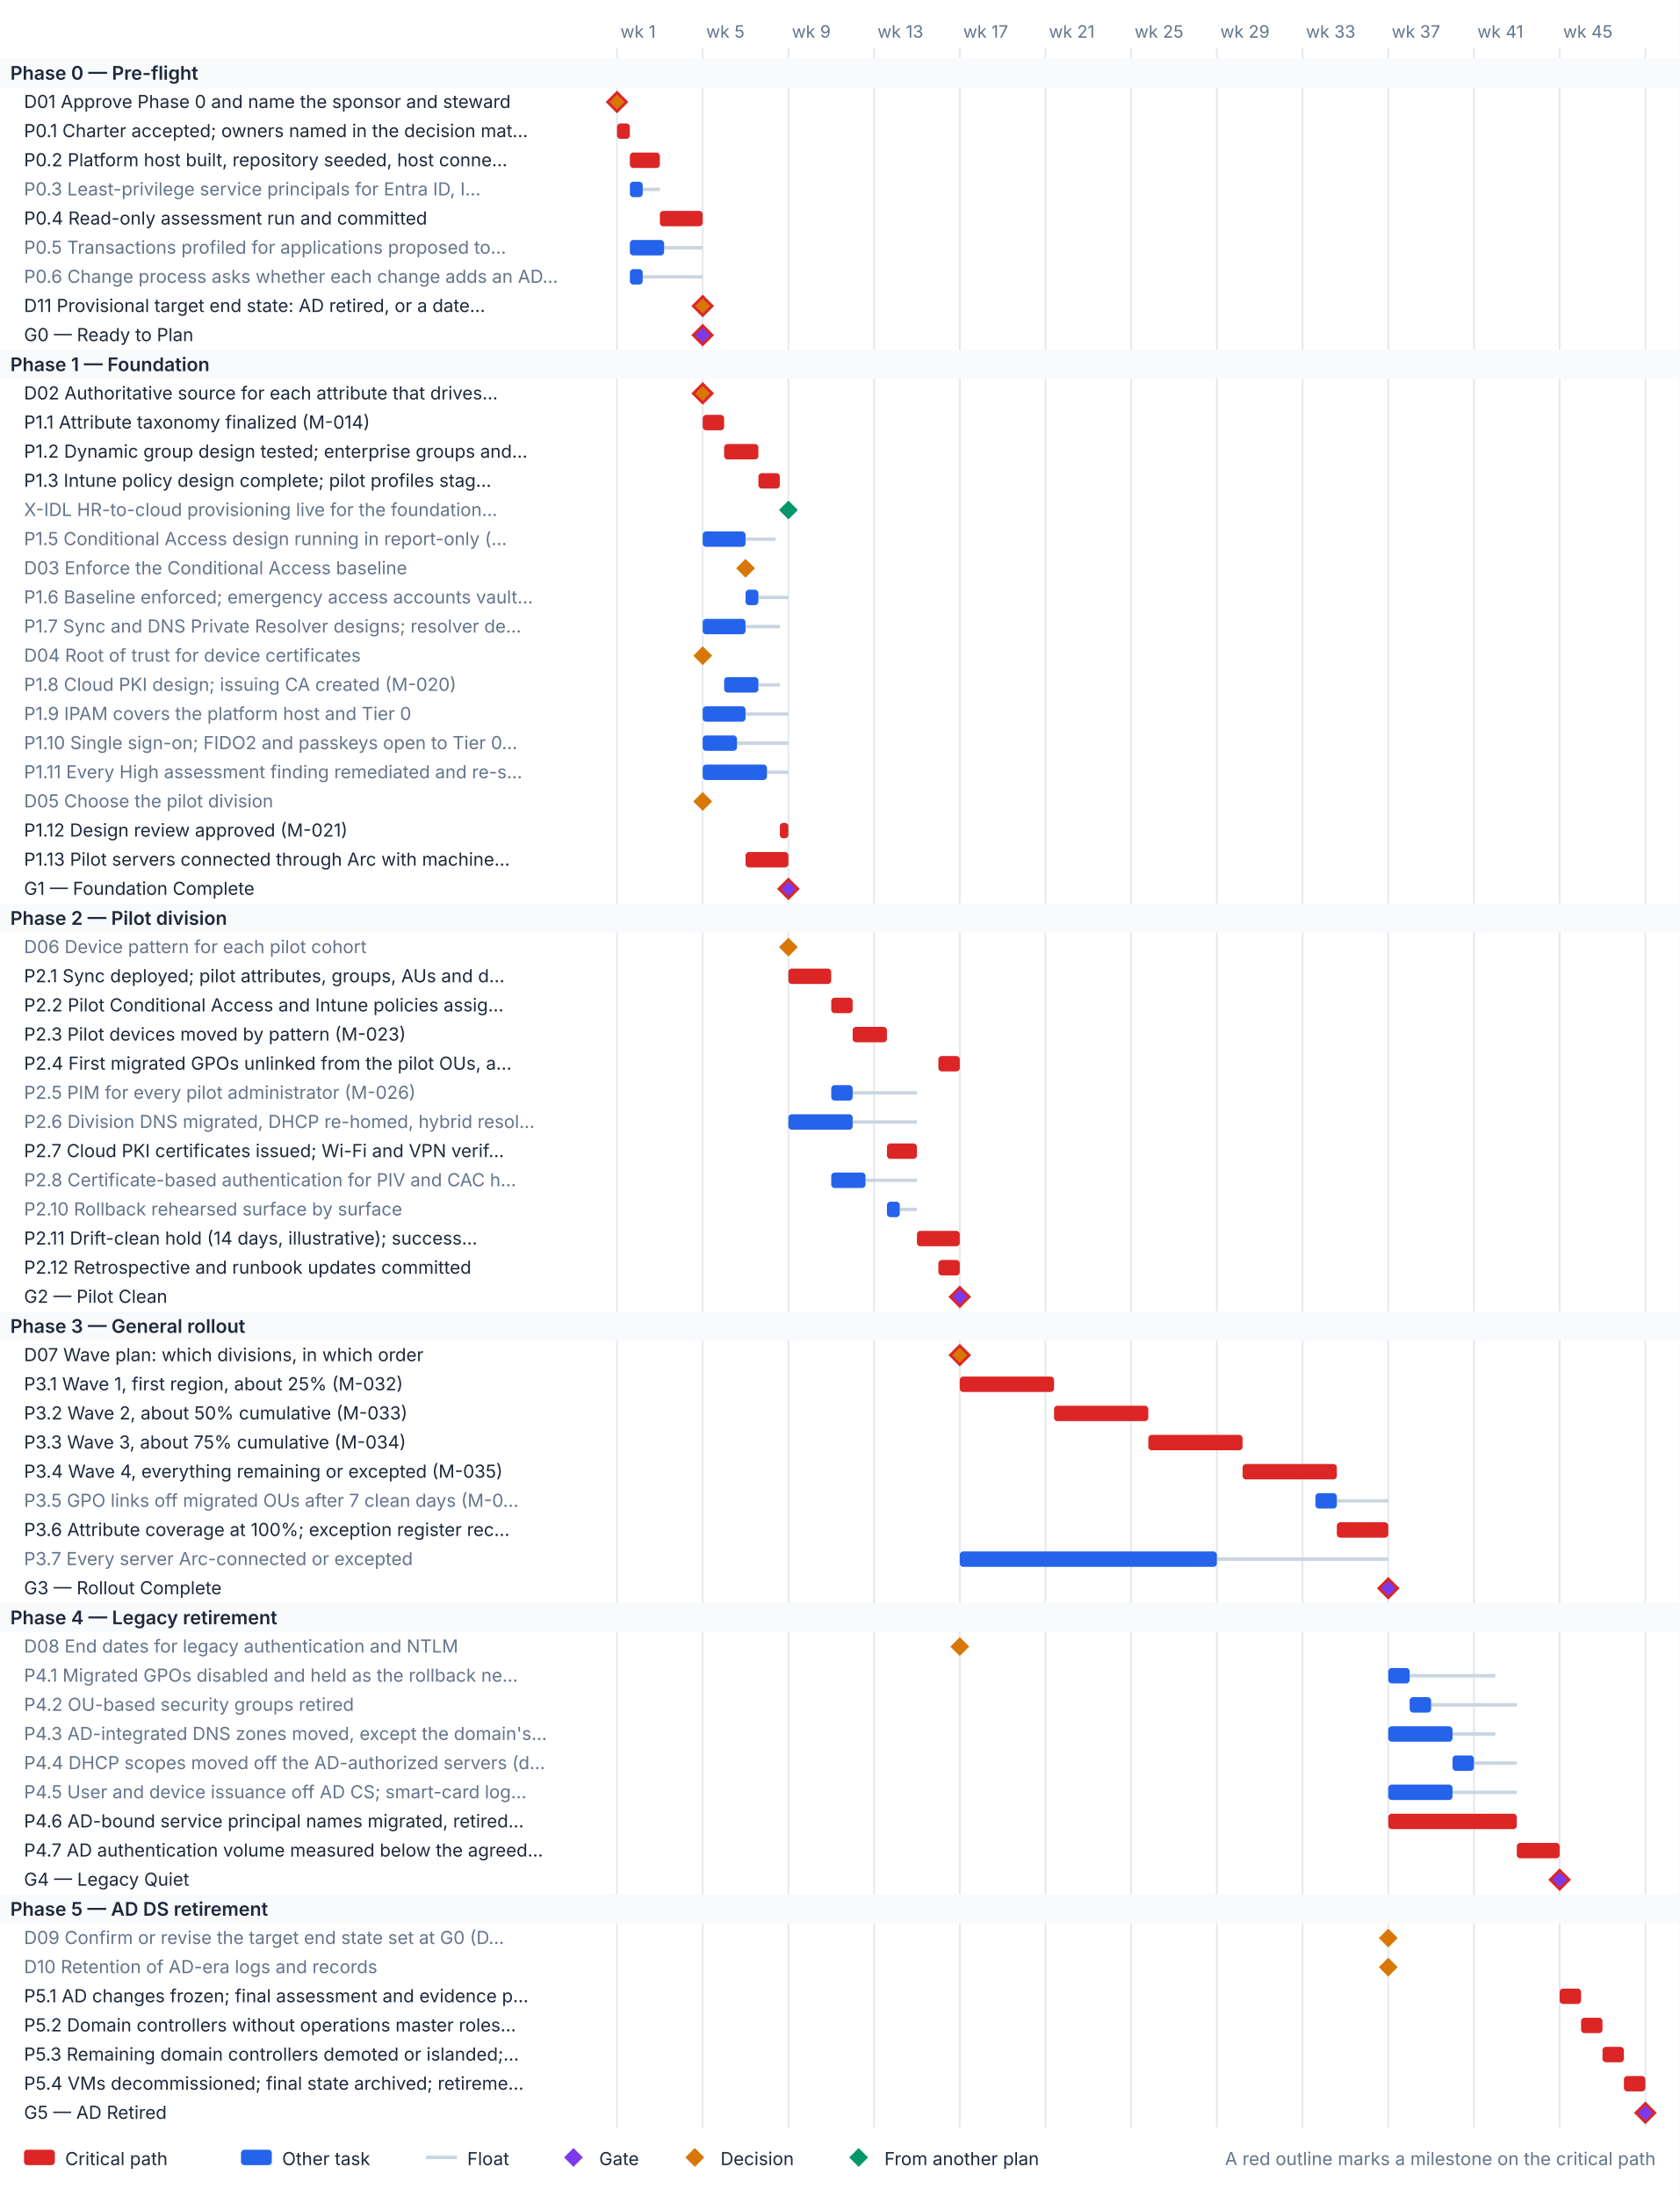
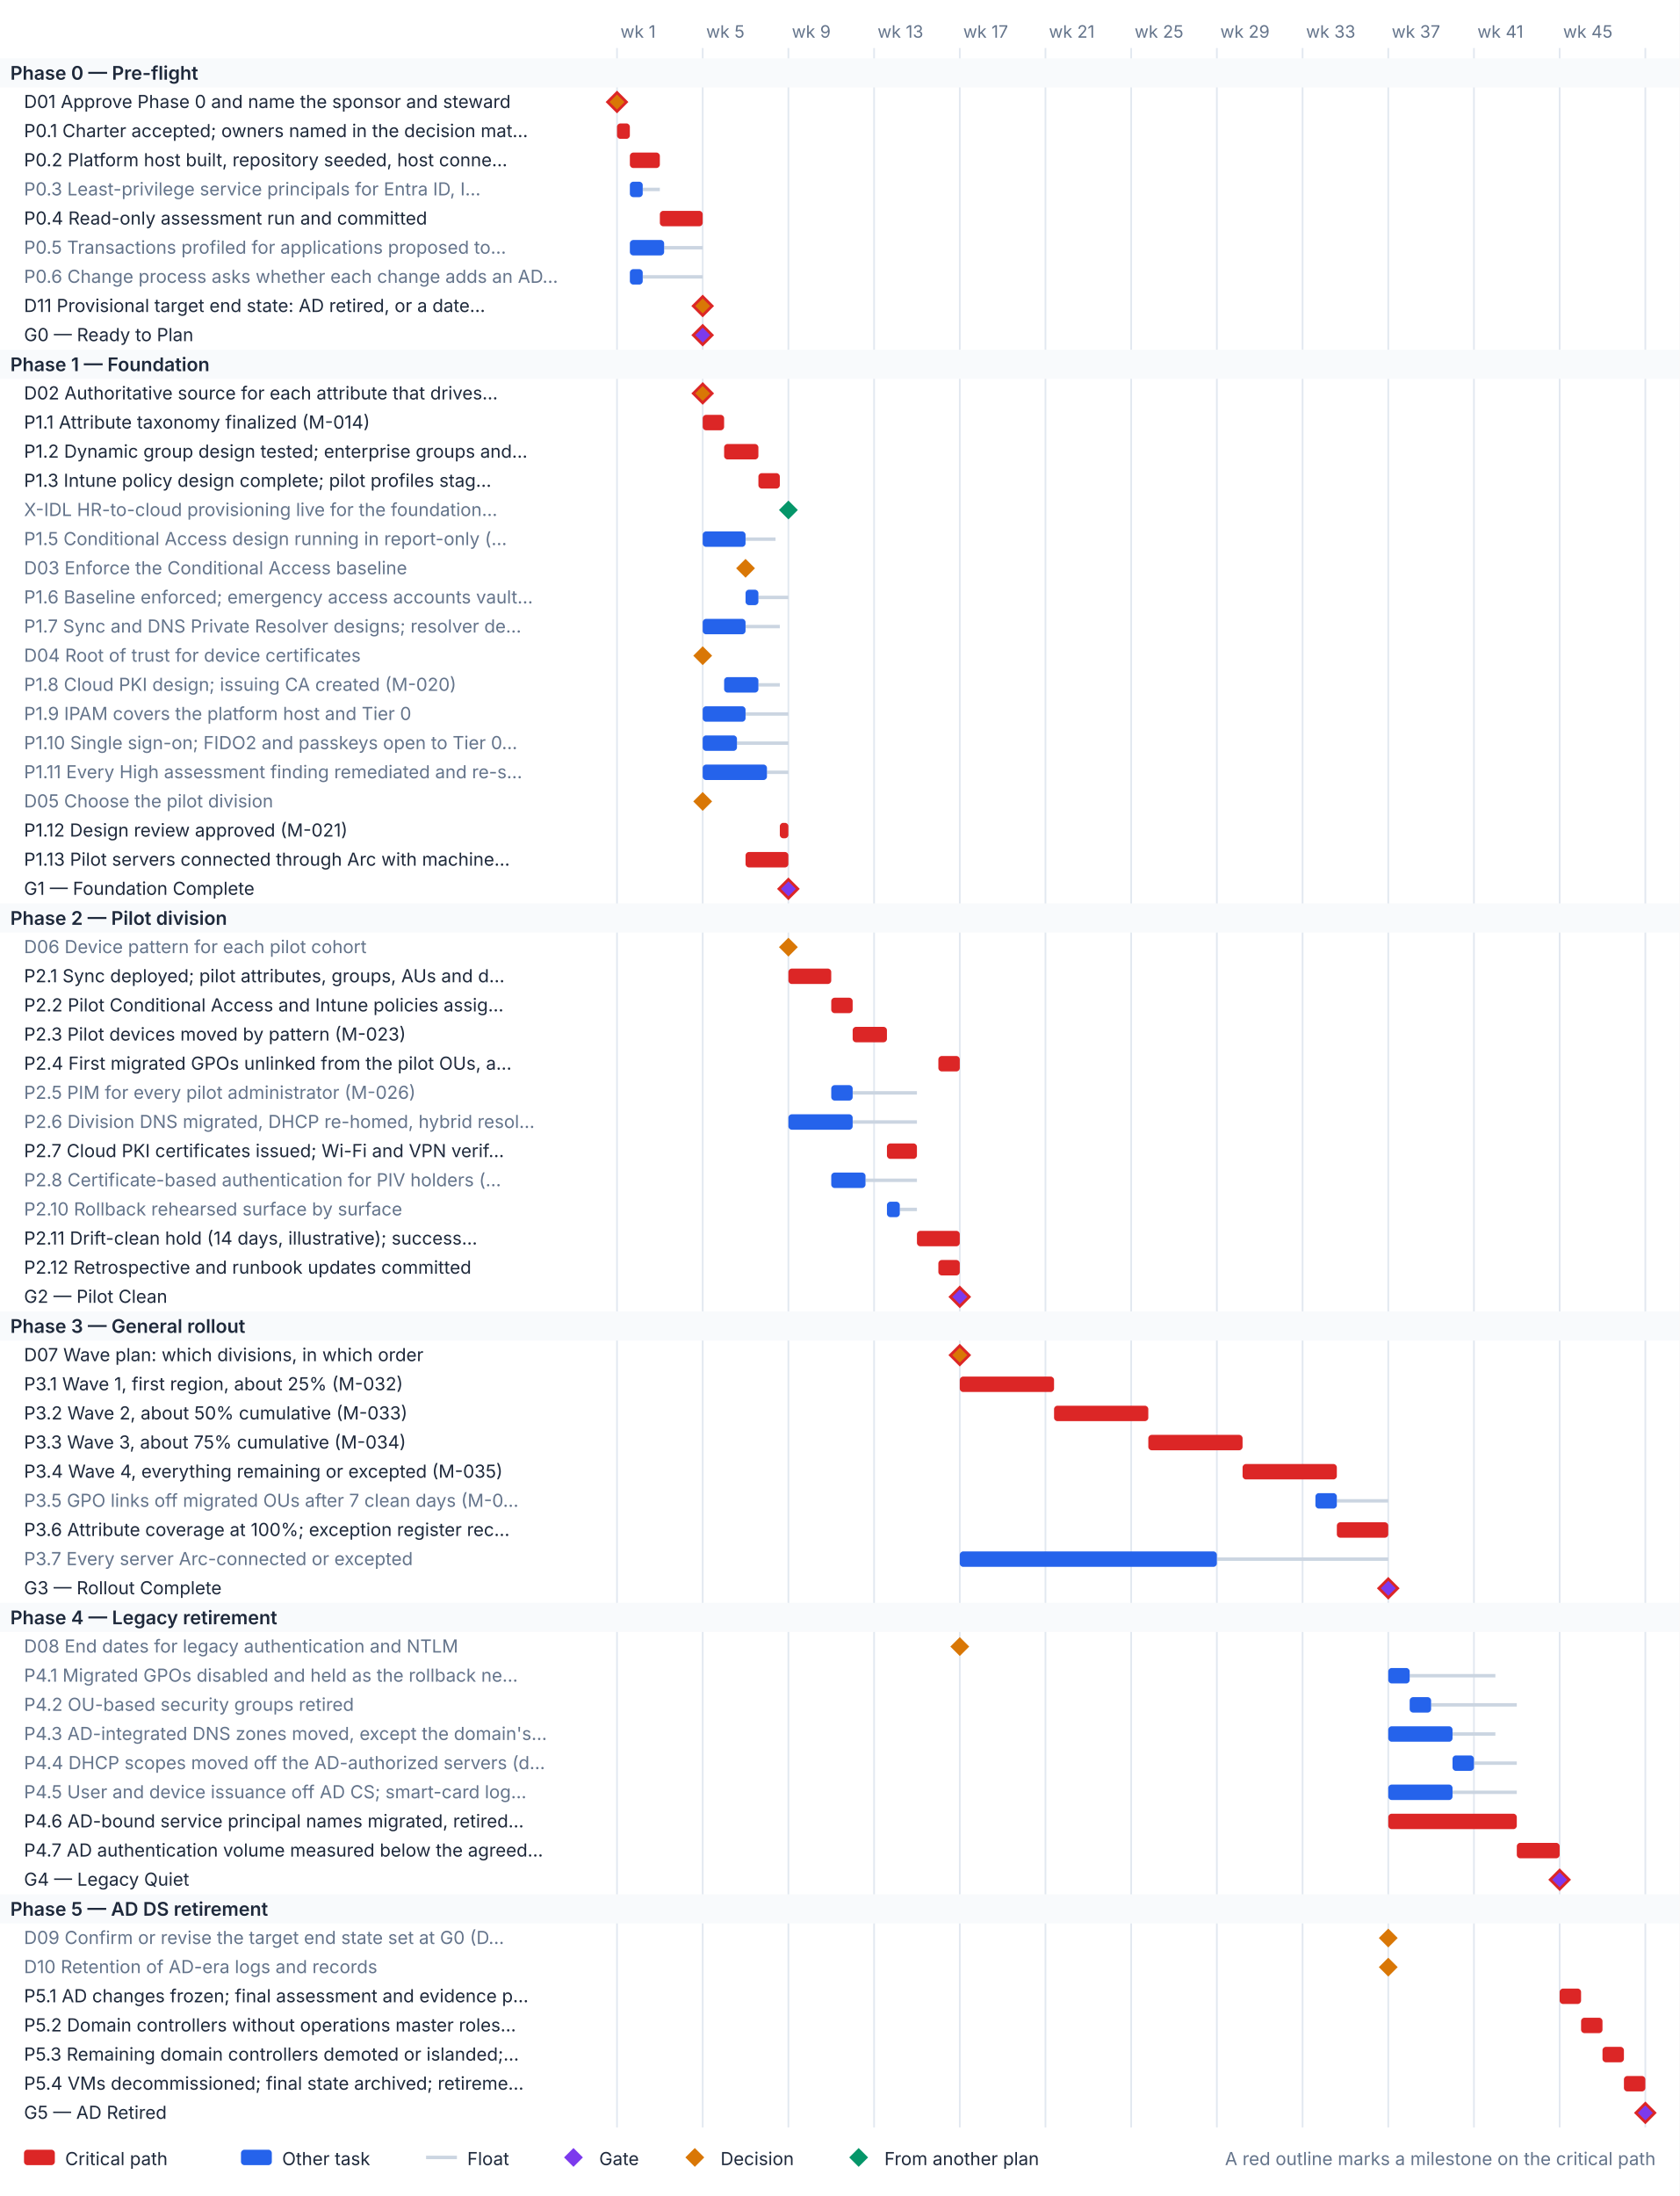
<svg xmlns="http://www.w3.org/2000/svg" width="980" height="1281" viewBox="0 0 980 1281" role="img" aria-labelledby="t d" font-family="Inter, 'DM Sans', Arial, sans-serif">
  <rect width="980" height="1281" fill="#ffffff" />
  <line x1="360.0" y1="28" x2="360.0" y2="1241" stroke="#e2e8f0" stroke-width="1" />
  <text x="362.0" y="22" font-size="10" fill="#64748b">wk 1</text>
  <line x1="410.0" y1="28" x2="410.0" y2="1241" stroke="#e2e8f0" stroke-width="1" />
  <text x="412.0" y="22" font-size="10" fill="#64748b">wk 5</text>
  <line x1="460.0" y1="28" x2="460.0" y2="1241" stroke="#e2e8f0" stroke-width="1" />
  <text x="462.0" y="22" font-size="10" fill="#64748b">wk 9</text>
  <line x1="510.0" y1="28" x2="510.0" y2="1241" stroke="#e2e8f0" stroke-width="1" />
  <text x="512.0" y="22" font-size="10" fill="#64748b">wk 13</text>
  <line x1="560.0" y1="28" x2="560.0" y2="1241" stroke="#e2e8f0" stroke-width="1" />
  <text x="562.0" y="22" font-size="10" fill="#64748b">wk 17</text>
  <line x1="610.0" y1="28" x2="610.0" y2="1241" stroke="#e2e8f0" stroke-width="1" />
  <text x="612.0" y="22" font-size="10" fill="#64748b">wk 21</text>
  <line x1="660.0" y1="28" x2="660.0" y2="1241" stroke="#e2e8f0" stroke-width="1" />
  <text x="662.0" y="22" font-size="10" fill="#64748b">wk 25</text>
  <line x1="710.0" y1="28" x2="710.0" y2="1241" stroke="#e2e8f0" stroke-width="1" />
  <text x="712.0" y="22" font-size="10" fill="#64748b">wk 29</text>
  <line x1="760.0" y1="28" x2="760.0" y2="1241" stroke="#e2e8f0" stroke-width="1" />
  <text x="762.0" y="22" font-size="10" fill="#64748b">wk 33</text>
  <line x1="810.0" y1="28" x2="810.0" y2="1241" stroke="#e2e8f0" stroke-width="1" />
  <text x="812.0" y="22" font-size="10" fill="#64748b">wk 37</text>
  <line x1="860.0" y1="28" x2="860.0" y2="1241" stroke="#e2e8f0" stroke-width="1" />
  <text x="862.0" y="22" font-size="10" fill="#64748b">wk 41</text>
  <line x1="910.0" y1="28" x2="910.0" y2="1241" stroke="#e2e8f0" stroke-width="1" />
  <text x="912.0" y="22" font-size="10" fill="#64748b">wk 45</text>
  <line x1="960.0" y1="28" x2="960.0" y2="1241" stroke="#e2e8f0" stroke-width="1" />
  <rect x="0" y="34" width="980" height="17" fill="#f8fafc" />
  <text x="6" y="46.5" font-size="11" font-weight="600" fill="#1e293b">Phase 0 — Pre-flight</text>
  <text x="14" y="63" font-size="10.5" fill="#1e293b">D01  Approve Phase 0 and name the sponsor and steward</text>
  <path d="M360.0 54.0 L365.5 59.5 L360.0 65.0 L354.5 59.5 Z" fill="#D97706" stroke="#DC2626" stroke-width="1.6" />
  <text x="14" y="80" font-size="10.5" fill="#1e293b">P0.1  Charter accepted; owners named in the decision mat…</text>
  <rect x="360.0" y="72" width="7.5" height="9" rx="2" fill="#DC2626" />
  <text x="14" y="97" font-size="10.5" fill="#1e293b">P0.2  Platform host built, repository seeded, host conne…</text>
  <rect x="367.5" y="89" width="17.5" height="9" rx="2" fill="#DC2626" />
  <text x="14" y="114" font-size="10.5" fill="#64748b">P0.3  Least-privilege service principals for Entra ID, I…</text>
  <line x1="375.0" y1="110.5" x2="385.0" y2="110.5" stroke="#cbd5e1" stroke-width="2" />
  <rect x="367.5" y="106" width="7.5" height="9" rx="2" fill="#2563EB" />
  <text x="14" y="131" font-size="10.5" fill="#1e293b">P0.4  Read-only assessment run and committed</text>
  <rect x="385.0" y="123" width="25.0" height="9" rx="2" fill="#DC2626" />
  <text x="14" y="148" font-size="10.5" fill="#64748b">P0.5  Transactions profiled for applications proposed to…</text>
  <line x1="387.5" y1="144.5" x2="410.0" y2="144.5" stroke="#cbd5e1" stroke-width="2" />
  <rect x="367.5" y="140" width="20.0" height="9" rx="2" fill="#2563EB" />
  <text x="14" y="165" font-size="10.5" fill="#64748b">P0.6  Change process asks whether each change adds an AD…</text>
  <line x1="375.0" y1="161.5" x2="410.0" y2="161.5" stroke="#cbd5e1" stroke-width="2" />
  <rect x="367.5" y="157" width="7.5" height="9" rx="2" fill="#2563EB" />
  <text x="14" y="182" font-size="10.5" fill="#1e293b">D11  Provisional target end state: AD retired, or a date…</text>
  <path d="M410.0 173.0 L415.5 178.5 L410.0 184.0 L404.5 178.5 Z" fill="#D97706" stroke="#DC2626" stroke-width="1.6" />
  <text x="14" y="199" font-size="10.5" fill="#1e293b">G0 — Ready to Plan</text>
  <path d="M410.0 190.0 L415.5 195.5 L410.0 201.0 L404.5 195.5 Z" fill="#7C3AED" stroke="#DC2626" stroke-width="1.6" />
  <rect x="0" y="204" width="980" height="17" fill="#f8fafc" />
  <text x="6" y="216.5" font-size="11" font-weight="600" fill="#1e293b">Phase 1 — Foundation</text>
  <text x="14" y="233" font-size="10.5" fill="#1e293b">D02  Authoritative source for each attribute that drives…</text>
  <path d="M410.0 224.0 L415.5 229.5 L410.0 235.0 L404.5 229.5 Z" fill="#D97706" stroke="#DC2626" stroke-width="1.6" />
  <text x="14" y="250" font-size="10.5" fill="#1e293b">P1.1  Attribute taxonomy finalized (M-014)</text>
  <rect x="410.0" y="242" width="12.5" height="9" rx="2" fill="#DC2626" />
  <text x="14" y="267" font-size="10.5" fill="#1e293b">P1.2  Dynamic group design tested; enterprise groups and…</text>
  <rect x="422.5" y="259" width="20.0" height="9" rx="2" fill="#DC2626" />
  <text x="14" y="284" font-size="10.5" fill="#1e293b">P1.3  Intune policy design complete; pilot profiles stag…</text>
  <rect x="442.5" y="276" width="12.5" height="9" rx="2" fill="#DC2626" />
  <text x="14" y="301" font-size="10.5" fill="#64748b">X-IDL  HR-to-cloud provisioning live for the foundation…</text>
  <path d="M460.0 292.0 L465.5 297.5 L460.0 303.0 L454.5 297.5 Z" fill="#059669" />
  <text x="14" y="318" font-size="10.5" fill="#64748b">P1.5  Conditional Access design running in report-only (…</text>
  <line x1="435.0" y1="314.5" x2="452.5" y2="314.5" stroke="#cbd5e1" stroke-width="2" />
  <rect x="410.0" y="310" width="25.0" height="9" rx="2" fill="#2563EB" />
  <text x="14" y="335" font-size="10.5" fill="#64748b">D03  Enforce the Conditional Access baseline</text>
  <path d="M435.0 326.0 L440.5 331.5 L435.0 337.0 L429.5 331.5 Z" fill="#D97706" />
  <text x="14" y="352" font-size="10.5" fill="#64748b">P1.6  Baseline enforced; emergency access accounts vault…</text>
  <line x1="442.5" y1="348.5" x2="460.0" y2="348.5" stroke="#cbd5e1" stroke-width="2" />
  <rect x="435.0" y="344" width="7.5" height="9" rx="2" fill="#2563EB" />
  <text x="14" y="369" font-size="10.5" fill="#64748b">P1.7  Sync and DNS Private Resolver designs; resolver de…</text>
  <line x1="435.0" y1="365.5" x2="455.0" y2="365.5" stroke="#cbd5e1" stroke-width="2" />
  <rect x="410.0" y="361" width="25.0" height="9" rx="2" fill="#2563EB" />
  <text x="14" y="386" font-size="10.5" fill="#64748b">D04  Root of trust for device certificates</text>
  <path d="M410.0 377.0 L415.5 382.5 L410.0 388.0 L404.5 382.5 Z" fill="#D97706" />
  <text x="14" y="403" font-size="10.5" fill="#64748b">P1.8  Cloud PKI design; issuing CA created (M-020)</text>
  <line x1="442.5" y1="399.5" x2="455.0" y2="399.5" stroke="#cbd5e1" stroke-width="2" />
  <rect x="422.5" y="395" width="20.0" height="9" rx="2" fill="#2563EB" />
  <text x="14" y="420" font-size="10.5" fill="#64748b">P1.9  IPAM covers the platform host and Tier 0</text>
  <line x1="435.0" y1="416.5" x2="460.0" y2="416.5" stroke="#cbd5e1" stroke-width="2" />
  <rect x="410.0" y="412" width="25.0" height="9" rx="2" fill="#2563EB" />
  <text x="14" y="437" font-size="10.5" fill="#64748b">P1.10  Single sign-on; FIDO2 and passkeys open to Tier 0…</text>
  <line x1="430.0" y1="433.5" x2="460.0" y2="433.5" stroke="#cbd5e1" stroke-width="2" />
  <rect x="410.0" y="429" width="20.0" height="9" rx="2" fill="#2563EB" />
  <text x="14" y="454" font-size="10.5" fill="#64748b">P1.11  Every High assessment finding remediated and re-s…</text>
  <line x1="447.5" y1="450.5" x2="460.0" y2="450.5" stroke="#cbd5e1" stroke-width="2" />
  <rect x="410.0" y="446" width="37.5" height="9" rx="2" fill="#2563EB" />
  <text x="14" y="471" font-size="10.5" fill="#64748b">D05  Choose the pilot division</text>
  <path d="M410.0 462.0 L415.5 467.5 L410.0 473.0 L404.5 467.5 Z" fill="#D97706" />
  <text x="14" y="488" font-size="10.5" fill="#1e293b">P1.12  Design review approved (M-021)</text>
  <rect x="455.0" y="480" width="5.0" height="9" rx="2" fill="#DC2626" />
  <text x="14" y="505" font-size="10.5" fill="#1e293b">P1.13  Pilot servers connected through Arc with machine…</text>
  <rect x="435.0" y="497" width="25.0" height="9" rx="2" fill="#DC2626" />
  <text x="14" y="522" font-size="10.5" fill="#1e293b">G1 — Foundation Complete</text>
  <path d="M460.0 513.0 L465.5 518.5 L460.0 524.0 L454.5 518.5 Z" fill="#7C3AED" stroke="#DC2626" stroke-width="1.6" />
  <rect x="0" y="527" width="980" height="17" fill="#f8fafc" />
  <text x="6" y="539.5" font-size="11" font-weight="600" fill="#1e293b">Phase 2 — Pilot division</text>
  <text x="14" y="556" font-size="10.5" fill="#64748b">D06  Device pattern for each pilot cohort</text>
  <path d="M460.0 547.0 L465.5 552.5 L460.0 558.0 L454.5 552.5 Z" fill="#D97706" />
  <text x="14" y="573" font-size="10.5" fill="#1e293b">P2.1  Sync deployed; pilot attributes, groups, AUs and d…</text>
  <rect x="460.0" y="565" width="25.0" height="9" rx="2" fill="#DC2626" />
  <text x="14" y="590" font-size="10.5" fill="#1e293b">P2.2  Pilot Conditional Access and Intune policies assig…</text>
  <rect x="485.0" y="582" width="12.5" height="9" rx="2" fill="#DC2626" />
  <text x="14" y="607" font-size="10.5" fill="#1e293b">P2.3  Pilot devices moved by pattern (M-023)</text>
  <rect x="497.5" y="599" width="20.0" height="9" rx="2" fill="#DC2626" />
  <text x="14" y="624" font-size="10.5" fill="#1e293b">P2.4  First migrated GPOs unlinked from the pilot OUs, a…</text>
  <rect x="547.5" y="616" width="12.5" height="9" rx="2" fill="#DC2626" />
  <text x="14" y="641" font-size="10.5" fill="#64748b">P2.5  PIM for every pilot administrator (M-026)</text>
  <line x1="497.5" y1="637.5" x2="535.0" y2="637.5" stroke="#cbd5e1" stroke-width="2" />
  <rect x="485.0" y="633" width="12.5" height="9" rx="2" fill="#2563EB" />
  <text x="14" y="658" font-size="10.5" fill="#64748b">P2.6  Division DNS migrated, DHCP re-homed, hybrid resol…</text>
  <line x1="497.5" y1="654.5" x2="535.0" y2="654.5" stroke="#cbd5e1" stroke-width="2" />
  <rect x="460.0" y="650" width="37.5" height="9" rx="2" fill="#2563EB" />
  <text x="14" y="675" font-size="10.5" fill="#1e293b">P2.7  Cloud PKI certificates issued; Wi-Fi and VPN verif…</text>
  <rect x="517.5" y="667" width="17.5" height="9" rx="2" fill="#DC2626" />
-   <text x="14" y="692" font-size="10.5" fill="#64748b">P2.8  Certificate-based authentication for PIV and CAC h…</text>
+   <text x="14" y="692" font-size="10.5" fill="#64748b">P2.8  Certificate-based authentication for PIV holders (…</text>
  <line x1="505.0" y1="688.5" x2="535.0" y2="688.5" stroke="#cbd5e1" stroke-width="2" />
  <rect x="485.0" y="684" width="20.0" height="9" rx="2" fill="#2563EB" />
  <text x="14" y="709" font-size="10.5" fill="#64748b">P2.10  Rollback rehearsed surface by surface</text>
  <line x1="525.0" y1="705.5" x2="535.0" y2="705.5" stroke="#cbd5e1" stroke-width="2" />
  <rect x="517.5" y="701" width="7.5" height="9" rx="2" fill="#2563EB" />
  <text x="14" y="726" font-size="10.5" fill="#1e293b">P2.11  Drift-clean hold (14 days, illustrative); success…</text>
  <rect x="535.0" y="718" width="25.0" height="9" rx="2" fill="#DC2626" />
  <text x="14" y="743" font-size="10.5" fill="#1e293b">P2.12  Retrospective and runbook updates committed</text>
  <rect x="547.5" y="735" width="12.5" height="9" rx="2" fill="#DC2626" />
  <text x="14" y="760" font-size="10.5" fill="#1e293b">G2 — Pilot Clean</text>
  <path d="M560.0 751.0 L565.5 756.5 L560.0 762.0 L554.5 756.5 Z" fill="#7C3AED" stroke="#DC2626" stroke-width="1.6" />
  <rect x="0" y="765" width="980" height="17" fill="#f8fafc" />
  <text x="6" y="777.5" font-size="11" font-weight="600" fill="#1e293b">Phase 3 — General rollout</text>
  <text x="14" y="794" font-size="10.5" fill="#1e293b">D07  Wave plan: which divisions, in which order</text>
  <path d="M560.0 785.0 L565.5 790.5 L560.0 796.0 L554.5 790.5 Z" fill="#D97706" stroke="#DC2626" stroke-width="1.6" />
  <text x="14" y="811" font-size="10.5" fill="#1e293b">P3.1  Wave 1, first region, about 25% (M-032)</text>
  <rect x="560.0" y="803" width="55.0" height="9" rx="2" fill="#DC2626" />
  <text x="14" y="828" font-size="10.5" fill="#1e293b">P3.2  Wave 2, about 50% cumulative (M-033)</text>
  <rect x="615.0" y="820" width="55.0" height="9" rx="2" fill="#DC2626" />
  <text x="14" y="845" font-size="10.5" fill="#1e293b">P3.3  Wave 3, about 75% cumulative (M-034)</text>
  <rect x="670.0" y="837" width="55.0" height="9" rx="2" fill="#DC2626" />
  <text x="14" y="862" font-size="10.5" fill="#1e293b">P3.4  Wave 4, everything remaining or excepted (M-035)</text>
  <rect x="725.0" y="854" width="55.0" height="9" rx="2" fill="#DC2626" />
  <text x="14" y="879" font-size="10.5" fill="#64748b">P3.5  GPO links off migrated OUs after 7 clean days (M-0…</text>
  <line x1="780.0" y1="875.5" x2="810.0" y2="875.5" stroke="#cbd5e1" stroke-width="2" />
  <rect x="767.5" y="871" width="12.5" height="9" rx="2" fill="#2563EB" />
  <text x="14" y="896" font-size="10.5" fill="#1e293b">P3.6  Attribute coverage at 100%; exception register rec…</text>
  <rect x="780.0" y="888" width="30.0" height="9" rx="2" fill="#DC2626" />
  <text x="14" y="913" font-size="10.5" fill="#64748b">P3.7  Every server Arc-connected or excepted</text>
  <line x1="710.0" y1="909.5" x2="810.0" y2="909.5" stroke="#cbd5e1" stroke-width="2" />
  <rect x="560.0" y="905" width="150.0" height="9" rx="2" fill="#2563EB" />
  <text x="14" y="930" font-size="10.5" fill="#1e293b">G3 — Rollout Complete</text>
  <path d="M810.0 921.0 L815.5 926.5 L810.0 932.0 L804.5 926.5 Z" fill="#7C3AED" stroke="#DC2626" stroke-width="1.6" />
  <rect x="0" y="935" width="980" height="17" fill="#f8fafc" />
  <text x="6" y="947.5" font-size="11" font-weight="600" fill="#1e293b">Phase 4 — Legacy retirement</text>
  <text x="14" y="964" font-size="10.5" fill="#64748b">D08  End dates for legacy authentication and NTLM</text>
  <path d="M560.0 955.0 L565.5 960.5 L560.0 966.0 L554.5 960.5 Z" fill="#D97706" />
  <text x="14" y="981" font-size="10.5" fill="#64748b">P4.1  Migrated GPOs disabled and held as the rollback ne…</text>
  <line x1="822.5" y1="977.5" x2="872.5" y2="977.5" stroke="#cbd5e1" stroke-width="2" />
  <rect x="810.0" y="973" width="12.5" height="9" rx="2" fill="#2563EB" />
  <text x="14" y="998" font-size="10.5" fill="#64748b">P4.2  OU-based security groups retired</text>
  <line x1="835.0" y1="994.5" x2="885.0" y2="994.5" stroke="#cbd5e1" stroke-width="2" />
  <rect x="822.5" y="990" width="12.5" height="9" rx="2" fill="#2563EB" />
  <text x="14" y="1015" font-size="10.5" fill="#64748b">P4.3  AD-integrated DNS zones moved, except the domain's…</text>
  <line x1="847.5" y1="1011.5" x2="872.5" y2="1011.5" stroke="#cbd5e1" stroke-width="2" />
  <rect x="810.0" y="1007" width="37.5" height="9" rx="2" fill="#2563EB" />
  <text x="14" y="1032" font-size="10.5" fill="#64748b">P4.4  DHCP scopes moved off the AD-authorized servers (d…</text>
  <line x1="860.0" y1="1028.5" x2="885.0" y2="1028.5" stroke="#cbd5e1" stroke-width="2" />
  <rect x="847.5" y="1024" width="12.5" height="9" rx="2" fill="#2563EB" />
  <text x="14" y="1049" font-size="10.5" fill="#64748b">P4.5  User and device issuance off AD CS; smart-card log…</text>
  <line x1="847.5" y1="1045.5" x2="885.0" y2="1045.5" stroke="#cbd5e1" stroke-width="2" />
  <rect x="810.0" y="1041" width="37.5" height="9" rx="2" fill="#2563EB" />
  <text x="14" y="1066" font-size="10.5" fill="#1e293b">P4.6  AD-bound service principal names migrated, retired…</text>
  <rect x="810.0" y="1058" width="75.0" height="9" rx="2" fill="#DC2626" />
  <text x="14" y="1083" font-size="10.5" fill="#1e293b">P4.7  AD authentication volume measured below the agreed…</text>
  <rect x="885.0" y="1075" width="25.0" height="9" rx="2" fill="#DC2626" />
  <text x="14" y="1100" font-size="10.5" fill="#1e293b">G4 — Legacy Quiet</text>
  <path d="M910.0 1091.0 L915.5 1096.5 L910.0 1102.0 L904.5 1096.5 Z" fill="#7C3AED" stroke="#DC2626" stroke-width="1.6" />
  <rect x="0" y="1105" width="980" height="17" fill="#f8fafc" />
  <text x="6" y="1117.5" font-size="11" font-weight="600" fill="#1e293b">Phase 5 — AD DS retirement</text>
  <text x="14" y="1134" font-size="10.5" fill="#64748b">D09  Confirm or revise the target end state set at G0 (D…</text>
  <path d="M810.0 1125.0 L815.5 1130.5 L810.0 1136.0 L804.5 1130.5 Z" fill="#D97706" />
  <text x="14" y="1151" font-size="10.5" fill="#64748b">D10  Retention of AD-era logs and records</text>
  <path d="M810.0 1142.0 L815.5 1147.5 L810.0 1153.0 L804.5 1147.5 Z" fill="#D97706" />
  <text x="14" y="1168" font-size="10.5" fill="#1e293b">P5.1  AD changes frozen; final assessment and evidence p…</text>
  <rect x="910.0" y="1160" width="12.5" height="9" rx="2" fill="#DC2626" />
  <text x="14" y="1185" font-size="10.5" fill="#1e293b">P5.2  Domain controllers without operations master roles…</text>
  <rect x="922.5" y="1177" width="12.5" height="9" rx="2" fill="#DC2626" />
  <text x="14" y="1202" font-size="10.5" fill="#1e293b">P5.3  Remaining domain controllers demoted or islanded;…</text>
  <rect x="935.0" y="1194" width="12.5" height="9" rx="2" fill="#DC2626" />
  <text x="14" y="1219" font-size="10.5" fill="#1e293b">P5.4  VMs decommissioned; final state archived; retireme…</text>
  <rect x="947.5" y="1211" width="12.5" height="9" rx="2" fill="#DC2626" />
  <text x="14" y="1236" font-size="10.5" fill="#1e293b">G5 — AD Retired</text>
  <path d="M960.0 1227.0 L965.5 1232.5 L960.0 1238.0 L954.5 1232.5 Z" fill="#7C3AED" stroke="#DC2626" stroke-width="1.6" />
  <rect x="14" y="1254" width="18" height="9" rx="2" fill="#DC2626" />
  <text x="38" y="1263" font-size="10.5" fill="#1e293b">Critical path</text>
  <rect x="140.6" y="1254" width="18" height="9" rx="2" fill="#2563EB" />
  <text x="164.6" y="1263" font-size="10.5" fill="#1e293b">Other task</text>
  <line x1="248.6" y1="1258.5" x2="266.6" y2="1258.5" stroke="#cbd5e1" stroke-width="2" />
  <text x="272.6" y="1263" font-size="10.5" fill="#1e293b">Float</text>
  <path d="M334.6 1253 L340.1 1258.5 L334.6 1264 L329.1 1258.5 Z" fill="#7C3AED" />
  <text x="349.6" y="1263" font-size="10.5" fill="#1e293b">Gate</text>
  <path d="M405.4 1253 L410.9 1258.5 L405.4 1264 L399.9 1258.5 Z" fill="#D97706" />
  <text x="420.4" y="1263" font-size="10.5" fill="#1e293b">Decision</text>
  <path d="M501.0 1253 L506.5 1258.5 L501.0 1264 L495.5 1258.5 Z" fill="#059669" />
  <text x="516.0" y="1263" font-size="10.5" fill="#1e293b">From another plan</text>
  <text x="966" y="1263" font-size="10.5" fill="#64748b" text-anchor="end">A red outline marks a milestone on the critical path</text>
</svg>
